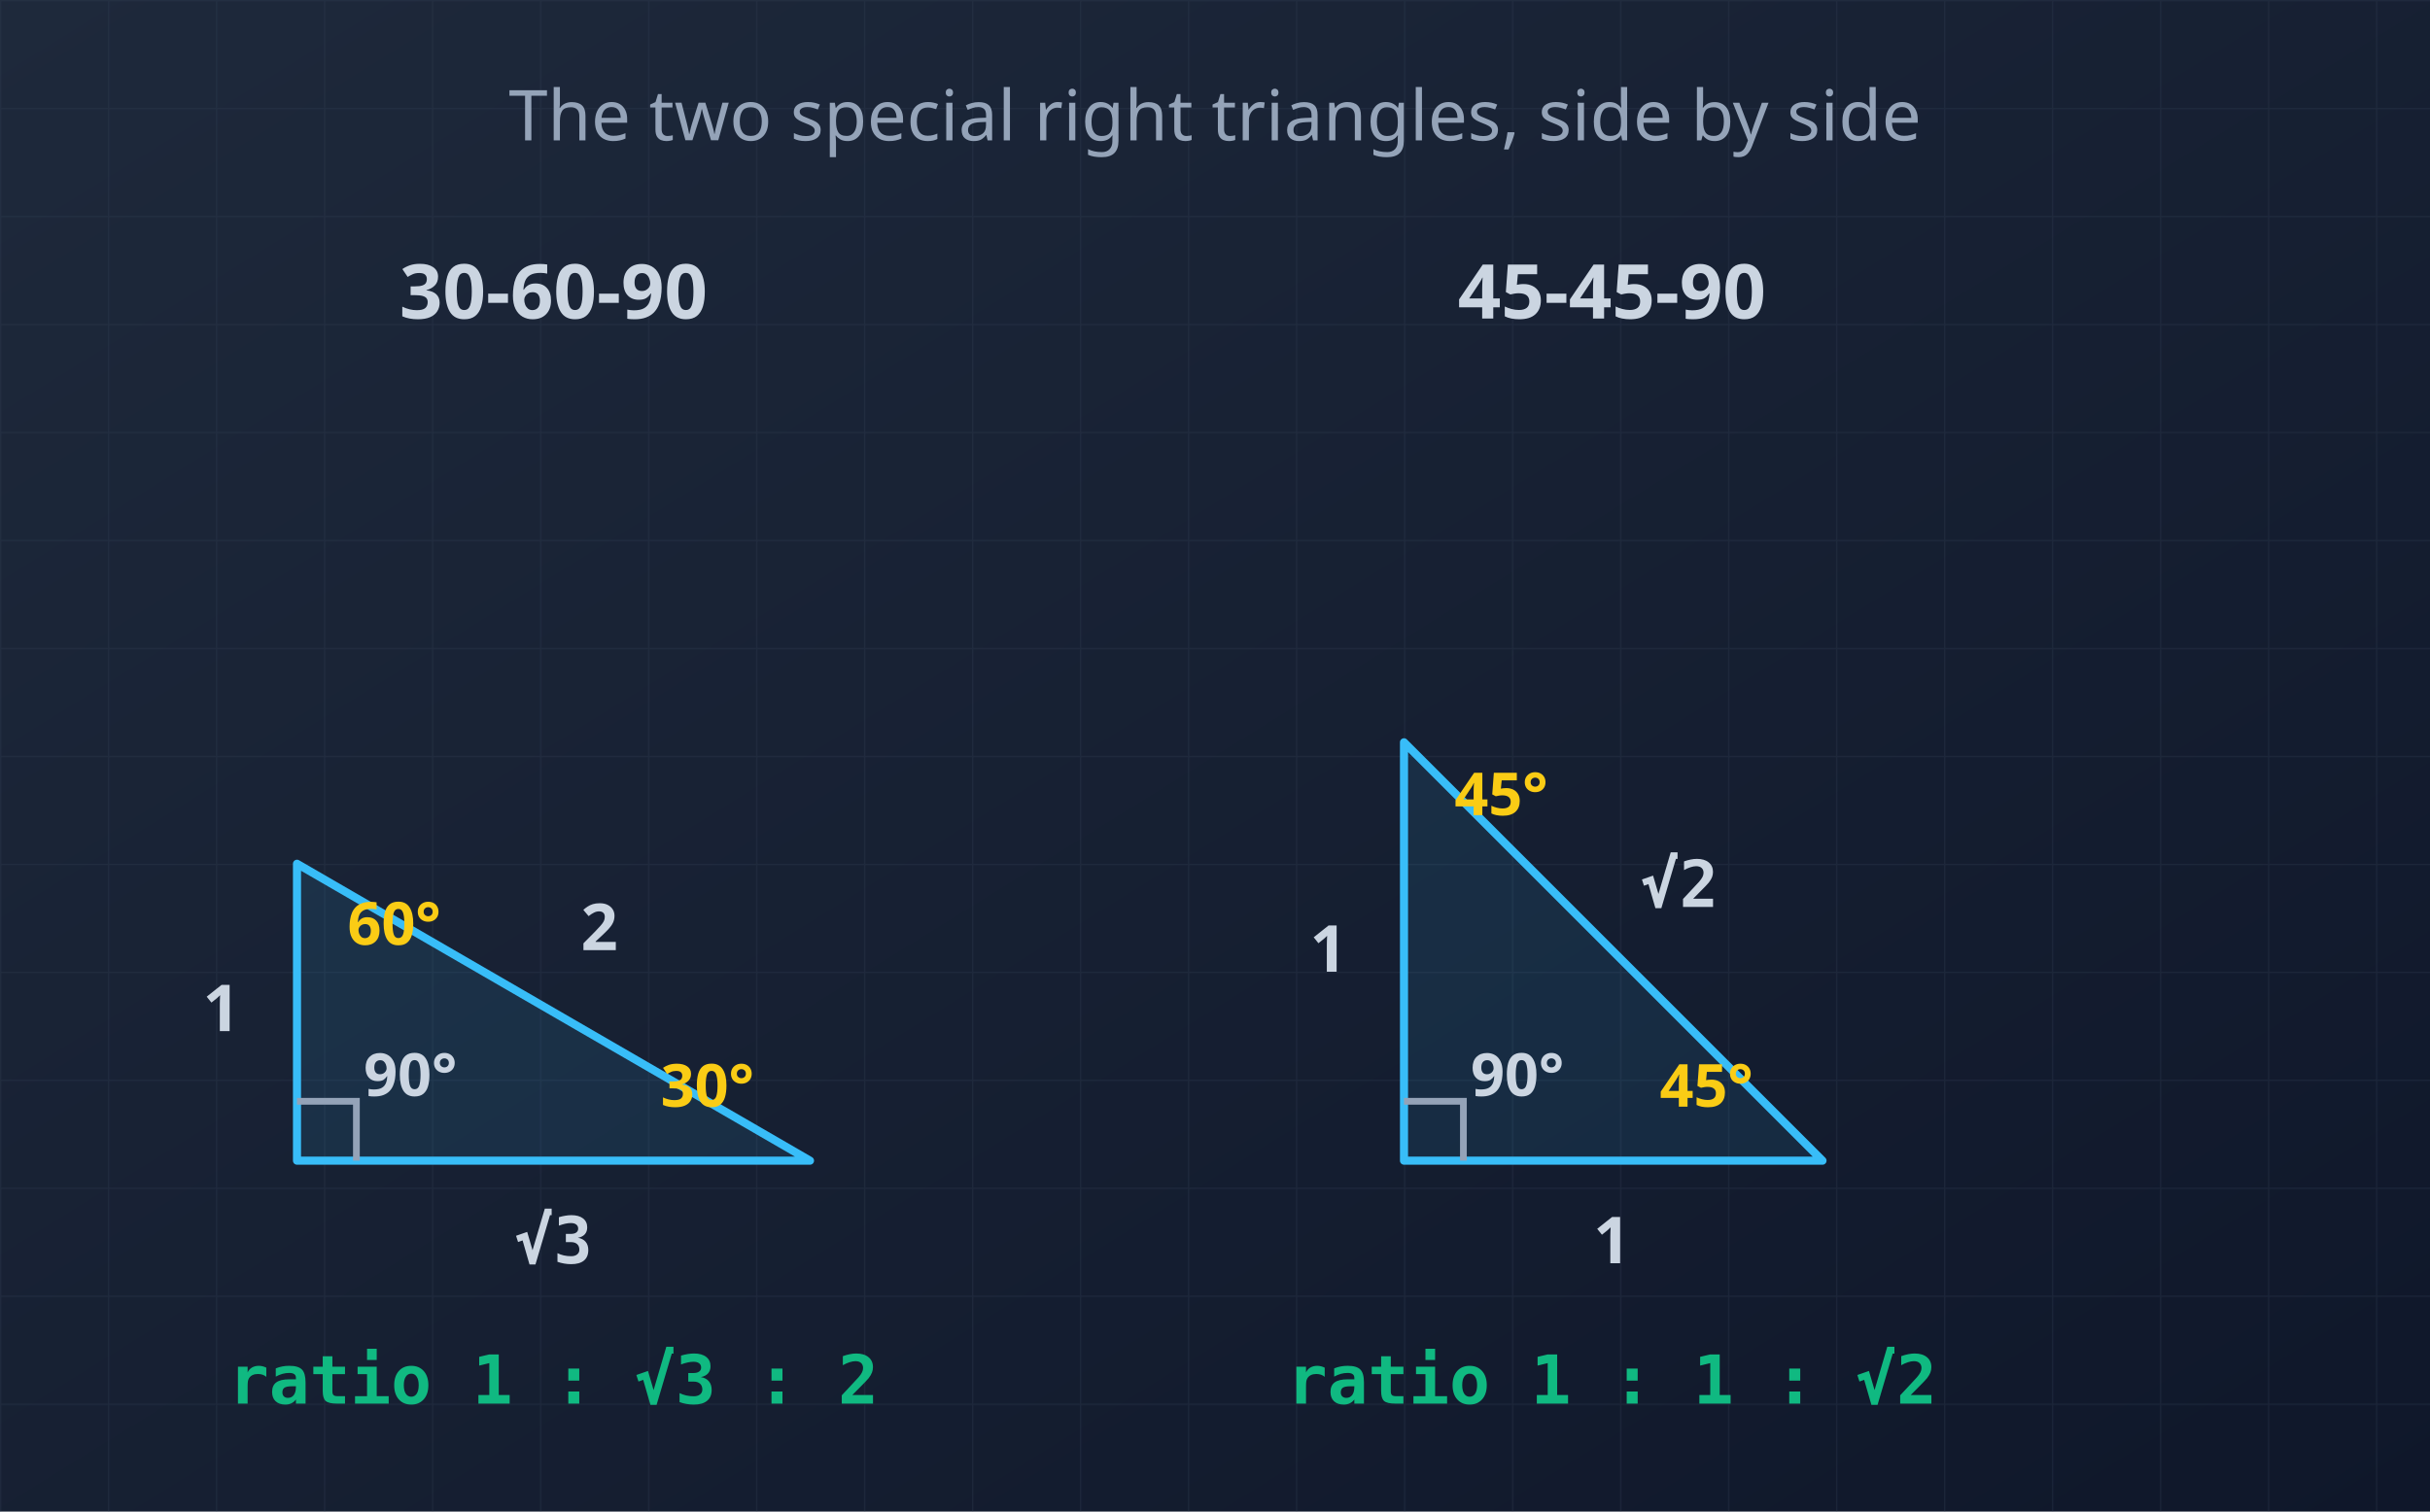
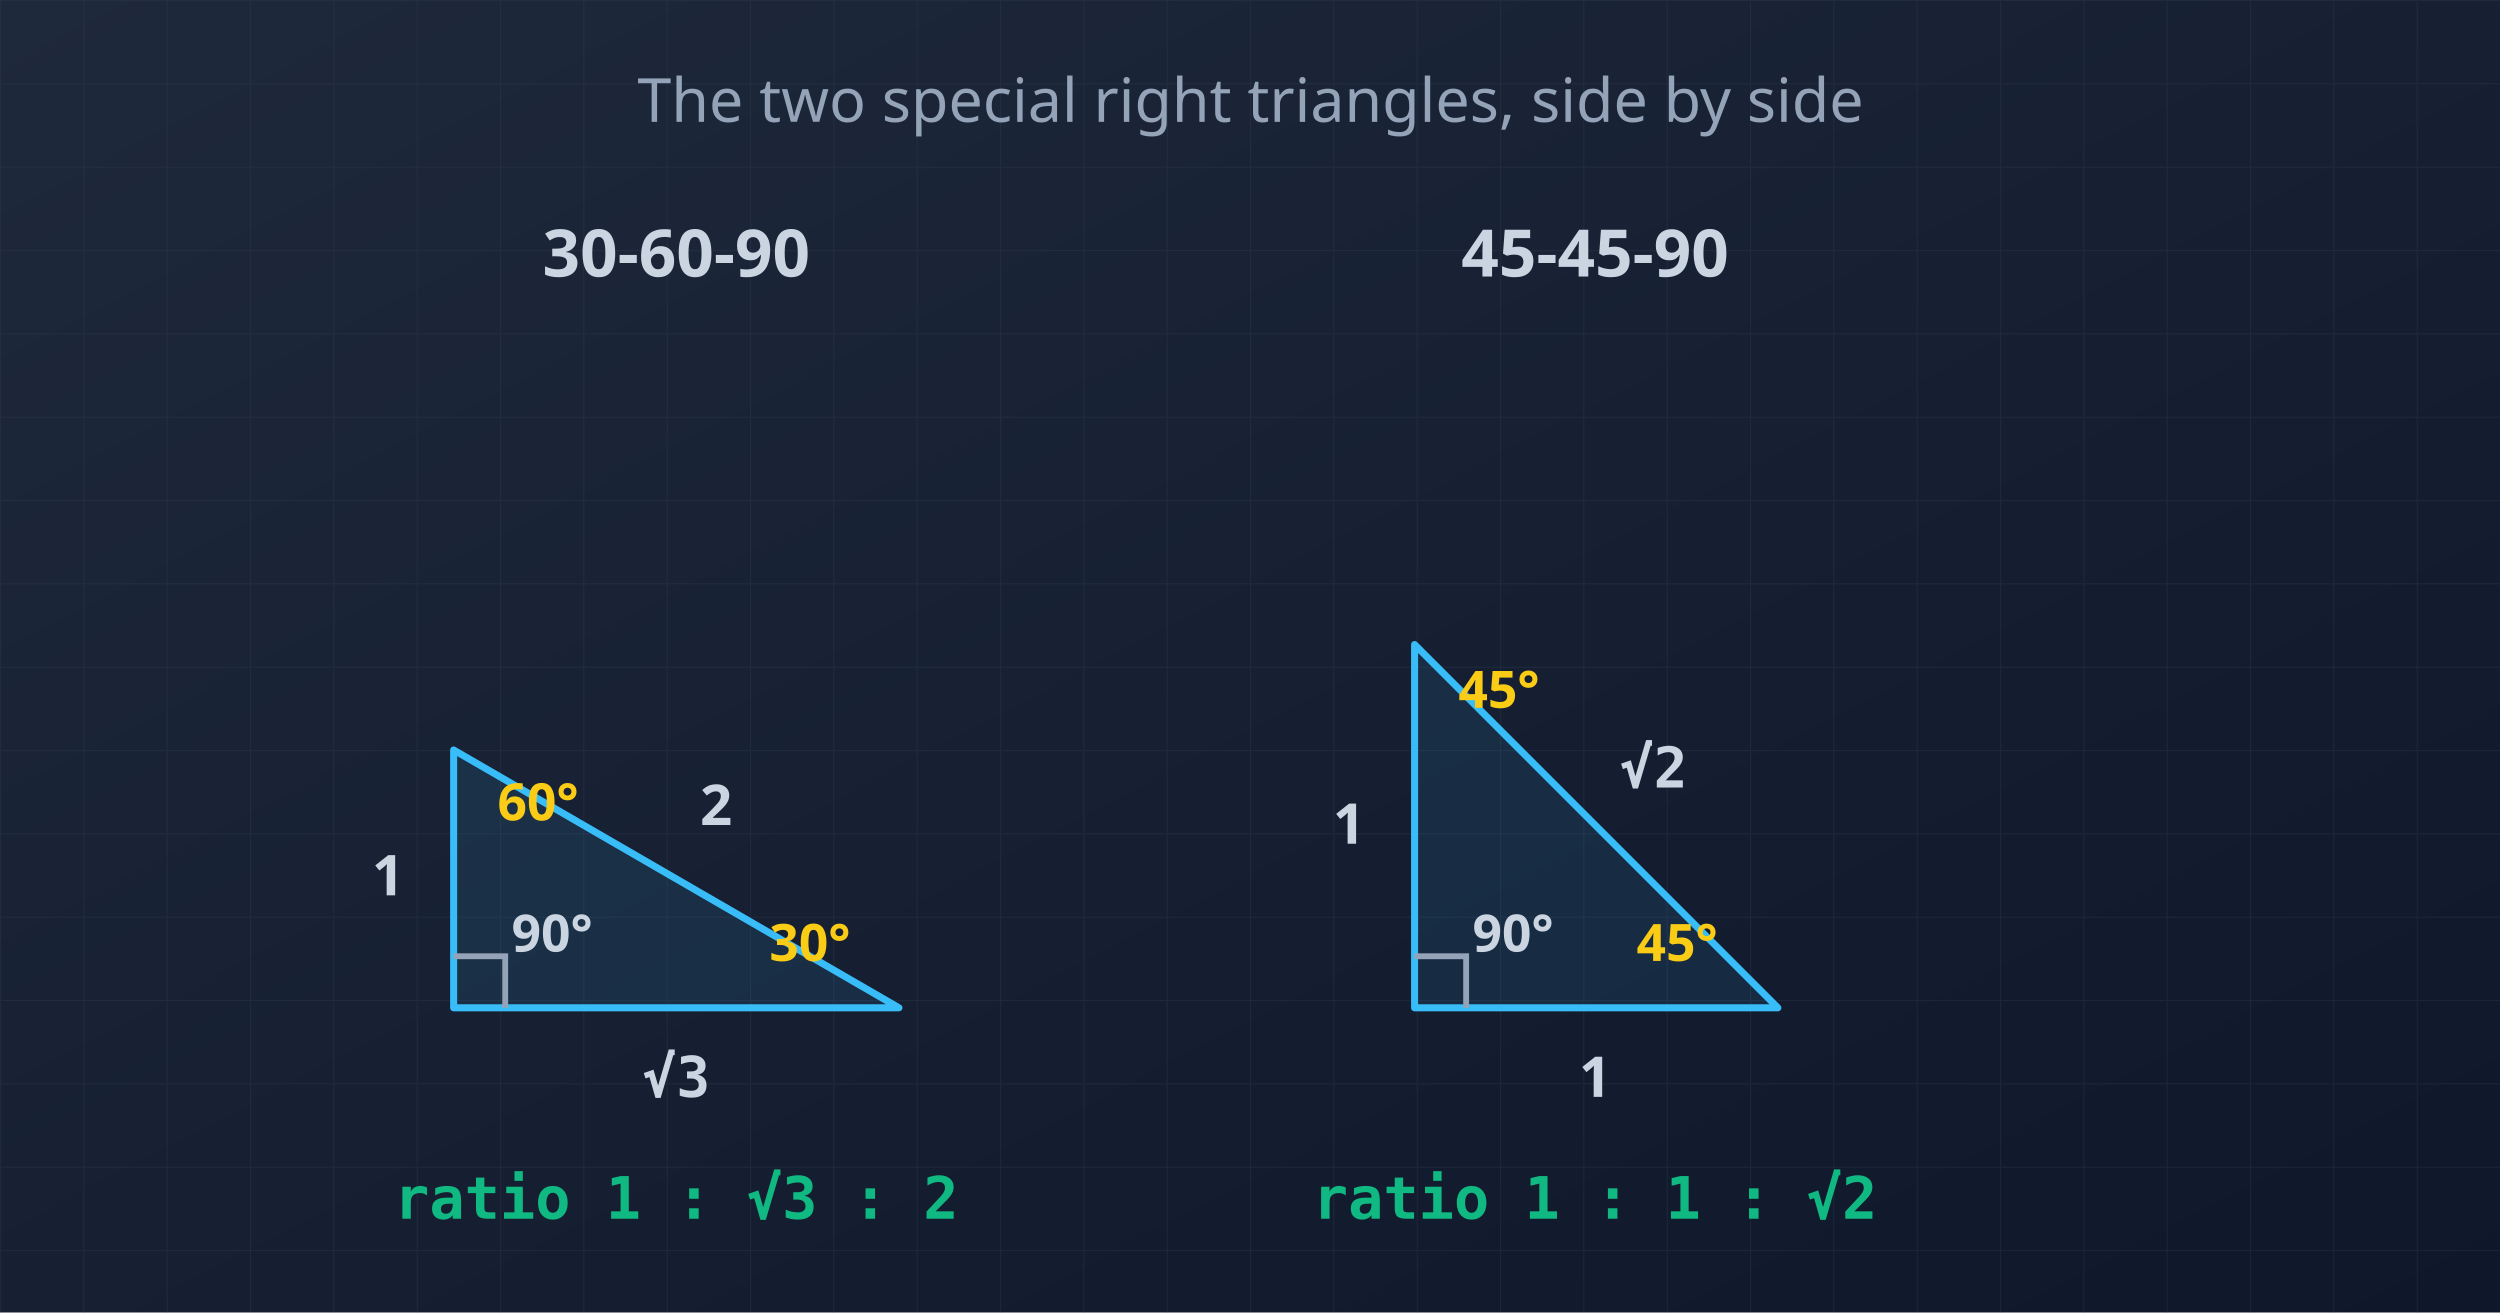
- <svg xmlns="http://www.w3.org/2000/svg" width="900" height="560">
+ <svg xmlns="http://www.w3.org/2000/svg" width="1200" height="630">
  <defs>
    <linearGradient id="bg3" x1="0%" y1="0%" x2="100%" y2="100%">
      <stop offset="0%" stop-color="#1e293b" />
      <stop offset="100%" stop-color="#0f172a" />
    </linearGradient>
    <pattern id="grid3" width="40" height="40" patternUnits="userSpaceOnUse">
      <path d="M 40 0 L 0 0 0 40" fill="none" stroke="#334155" stroke-width="1" opacity="0.3" />
    </pattern>
  </defs>
-   <rect width="900" height="560" fill="url(#bg3)" />
-   <rect width="900" height="560" fill="url(#grid3)" />
-   <text x="450" y="52" font-family="system-ui, sans-serif" font-size="26" font-weight="500" fill="#94a3b8" text-anchor="middle">The two special right triangles, side by side</text>
-   <text x="205" y="118" font-family="system-ui, sans-serif" font-size="28" font-weight="600" fill="#cbd5e1" text-anchor="middle">30-60-90</text>
-   <path d="M 110 430 L 300 430 L 110 320 Z" fill="rgba(56, 189, 248, 0.1)" stroke="#38bdf8" stroke-width="3" stroke-linejoin="round" />
-   <path d="M 132 430 L 132 408 L 110 408" fill="none" stroke="#94a3b8" stroke-width="2.5" />
-   <text x="152" y="406" font-family="system-ui, sans-serif" font-size="22" font-weight="600" fill="#cbd5e1" text-anchor="middle">90°</text>
-   <text x="262" y="410" font-family="system-ui, sans-serif" font-size="22" font-weight="600" fill="#facc15" text-anchor="middle">30°</text>
-   <text x="146" y="350" font-family="system-ui, sans-serif" font-size="22" font-weight="600" fill="#facc15" text-anchor="middle">60°</text>
-   <text x="82" y="382" font-family="system-ui, sans-serif" font-size="24" font-weight="600" fill="#cbd5e1" text-anchor="middle">1</text>
-   <text x="205" y="468" font-family="monospace" font-size="24" font-weight="600" fill="#cbd5e1" text-anchor="middle">√3</text>
-   <text x="222" y="352" font-family="system-ui, sans-serif" font-size="24" font-weight="600" fill="#cbd5e1" text-anchor="middle">2</text>
-   <text x="205" y="520" font-family="monospace" font-size="25" font-weight="bold" fill="#10b981" text-anchor="middle">ratio 1 : √3 : 2</text>
-   <text x="597" y="118" font-family="system-ui, sans-serif" font-size="28" font-weight="600" fill="#cbd5e1" text-anchor="middle">45-45-90</text>
-   <path d="M 520 430 L 675 430 L 520 275 Z" fill="rgba(56, 189, 248, 0.1)" stroke="#38bdf8" stroke-width="3" stroke-linejoin="round" />
-   <path d="M 542 430 L 542 408 L 520 408" fill="none" stroke="#94a3b8" stroke-width="2.5" />
-   <text x="562" y="406" font-family="system-ui, sans-serif" font-size="22" font-weight="600" fill="#cbd5e1" text-anchor="middle">90°</text>
-   <text x="632" y="410" font-family="system-ui, sans-serif" font-size="22" font-weight="600" fill="#facc15" text-anchor="middle">45°</text>
-   <text x="556" y="302" font-family="system-ui, sans-serif" font-size="22" font-weight="600" fill="#facc15" text-anchor="middle">45°</text>
-   <text x="492" y="360" font-family="system-ui, sans-serif" font-size="24" font-weight="600" fill="#cbd5e1" text-anchor="middle">1</text>
-   <text x="597" y="468" font-family="system-ui, sans-serif" font-size="24" font-weight="600" fill="#cbd5e1" text-anchor="middle">1</text>
-   <text x="622" y="336" font-family="monospace" font-size="24" font-weight="600" fill="#cbd5e1" text-anchor="middle">√2</text>
-   <text x="597" y="520" font-family="monospace" font-size="25" font-weight="bold" fill="#10b981" text-anchor="middle">ratio 1 : 1 : √2</text>
+   <rect width="1200" height="630" fill="url(#bg3)" />
+   <rect width="1200" height="630" fill="url(#grid3)" />
+   <g transform="translate(94,0) scale(1.125)">
+     <text x="450" y="52" font-family="system-ui, sans-serif" font-size="26" font-weight="500" fill="#94a3b8" text-anchor="middle">The two special right triangles, side by side</text>
+     <text x="205" y="118" font-family="system-ui, sans-serif" font-size="28" font-weight="600" fill="#cbd5e1" text-anchor="middle">30-60-90</text>
+     <path d="M 110 430 L 300 430 L 110 320 Z" fill="rgba(56, 189, 248, 0.1)" stroke="#38bdf8" stroke-width="3" stroke-linejoin="round" />
+     <path d="M 132 430 L 132 408 L 110 408" fill="none" stroke="#94a3b8" stroke-width="2.5" />
+     <text x="152" y="406" font-family="system-ui, sans-serif" font-size="22" font-weight="600" fill="#cbd5e1" text-anchor="middle">90°</text>
+     <text x="262" y="410" font-family="system-ui, sans-serif" font-size="22" font-weight="600" fill="#facc15" text-anchor="middle">30°</text>
+     <text x="146" y="350" font-family="system-ui, sans-serif" font-size="22" font-weight="600" fill="#facc15" text-anchor="middle">60°</text>
+     <text x="82" y="382" font-family="system-ui, sans-serif" font-size="24" font-weight="600" fill="#cbd5e1" text-anchor="middle">1</text>
+     <text x="205" y="468" font-family="monospace" font-size="24" font-weight="600" fill="#cbd5e1" text-anchor="middle">√3</text>
+     <text x="222" y="352" font-family="system-ui, sans-serif" font-size="24" font-weight="600" fill="#cbd5e1" text-anchor="middle">2</text>
+     <text x="205" y="520" font-family="monospace" font-size="25" font-weight="bold" fill="#10b981" text-anchor="middle">ratio 1 : √3 : 2</text>
+     <text x="597" y="118" font-family="system-ui, sans-serif" font-size="28" font-weight="600" fill="#cbd5e1" text-anchor="middle">45-45-90</text>
+     <path d="M 520 430 L 675 430 L 520 275 Z" fill="rgba(56, 189, 248, 0.1)" stroke="#38bdf8" stroke-width="3" stroke-linejoin="round" />
+     <path d="M 542 430 L 542 408 L 520 408" fill="none" stroke="#94a3b8" stroke-width="2.5" />
+     <text x="562" y="406" font-family="system-ui, sans-serif" font-size="22" font-weight="600" fill="#cbd5e1" text-anchor="middle">90°</text>
+     <text x="632" y="410" font-family="system-ui, sans-serif" font-size="22" font-weight="600" fill="#facc15" text-anchor="middle">45°</text>
+     <text x="556" y="302" font-family="system-ui, sans-serif" font-size="22" font-weight="600" fill="#facc15" text-anchor="middle">45°</text>
+     <text x="492" y="360" font-family="system-ui, sans-serif" font-size="24" font-weight="600" fill="#cbd5e1" text-anchor="middle">1</text>
+     <text x="597" y="468" font-family="system-ui, sans-serif" font-size="24" font-weight="600" fill="#cbd5e1" text-anchor="middle">1</text>
+     <text x="622" y="336" font-family="monospace" font-size="24" font-weight="600" fill="#cbd5e1" text-anchor="middle">√2</text>
+     <text x="597" y="520" font-family="monospace" font-size="25" font-weight="bold" fill="#10b981" text-anchor="middle">ratio 1 : 1 : √2</text>
+   </g>
</svg>
